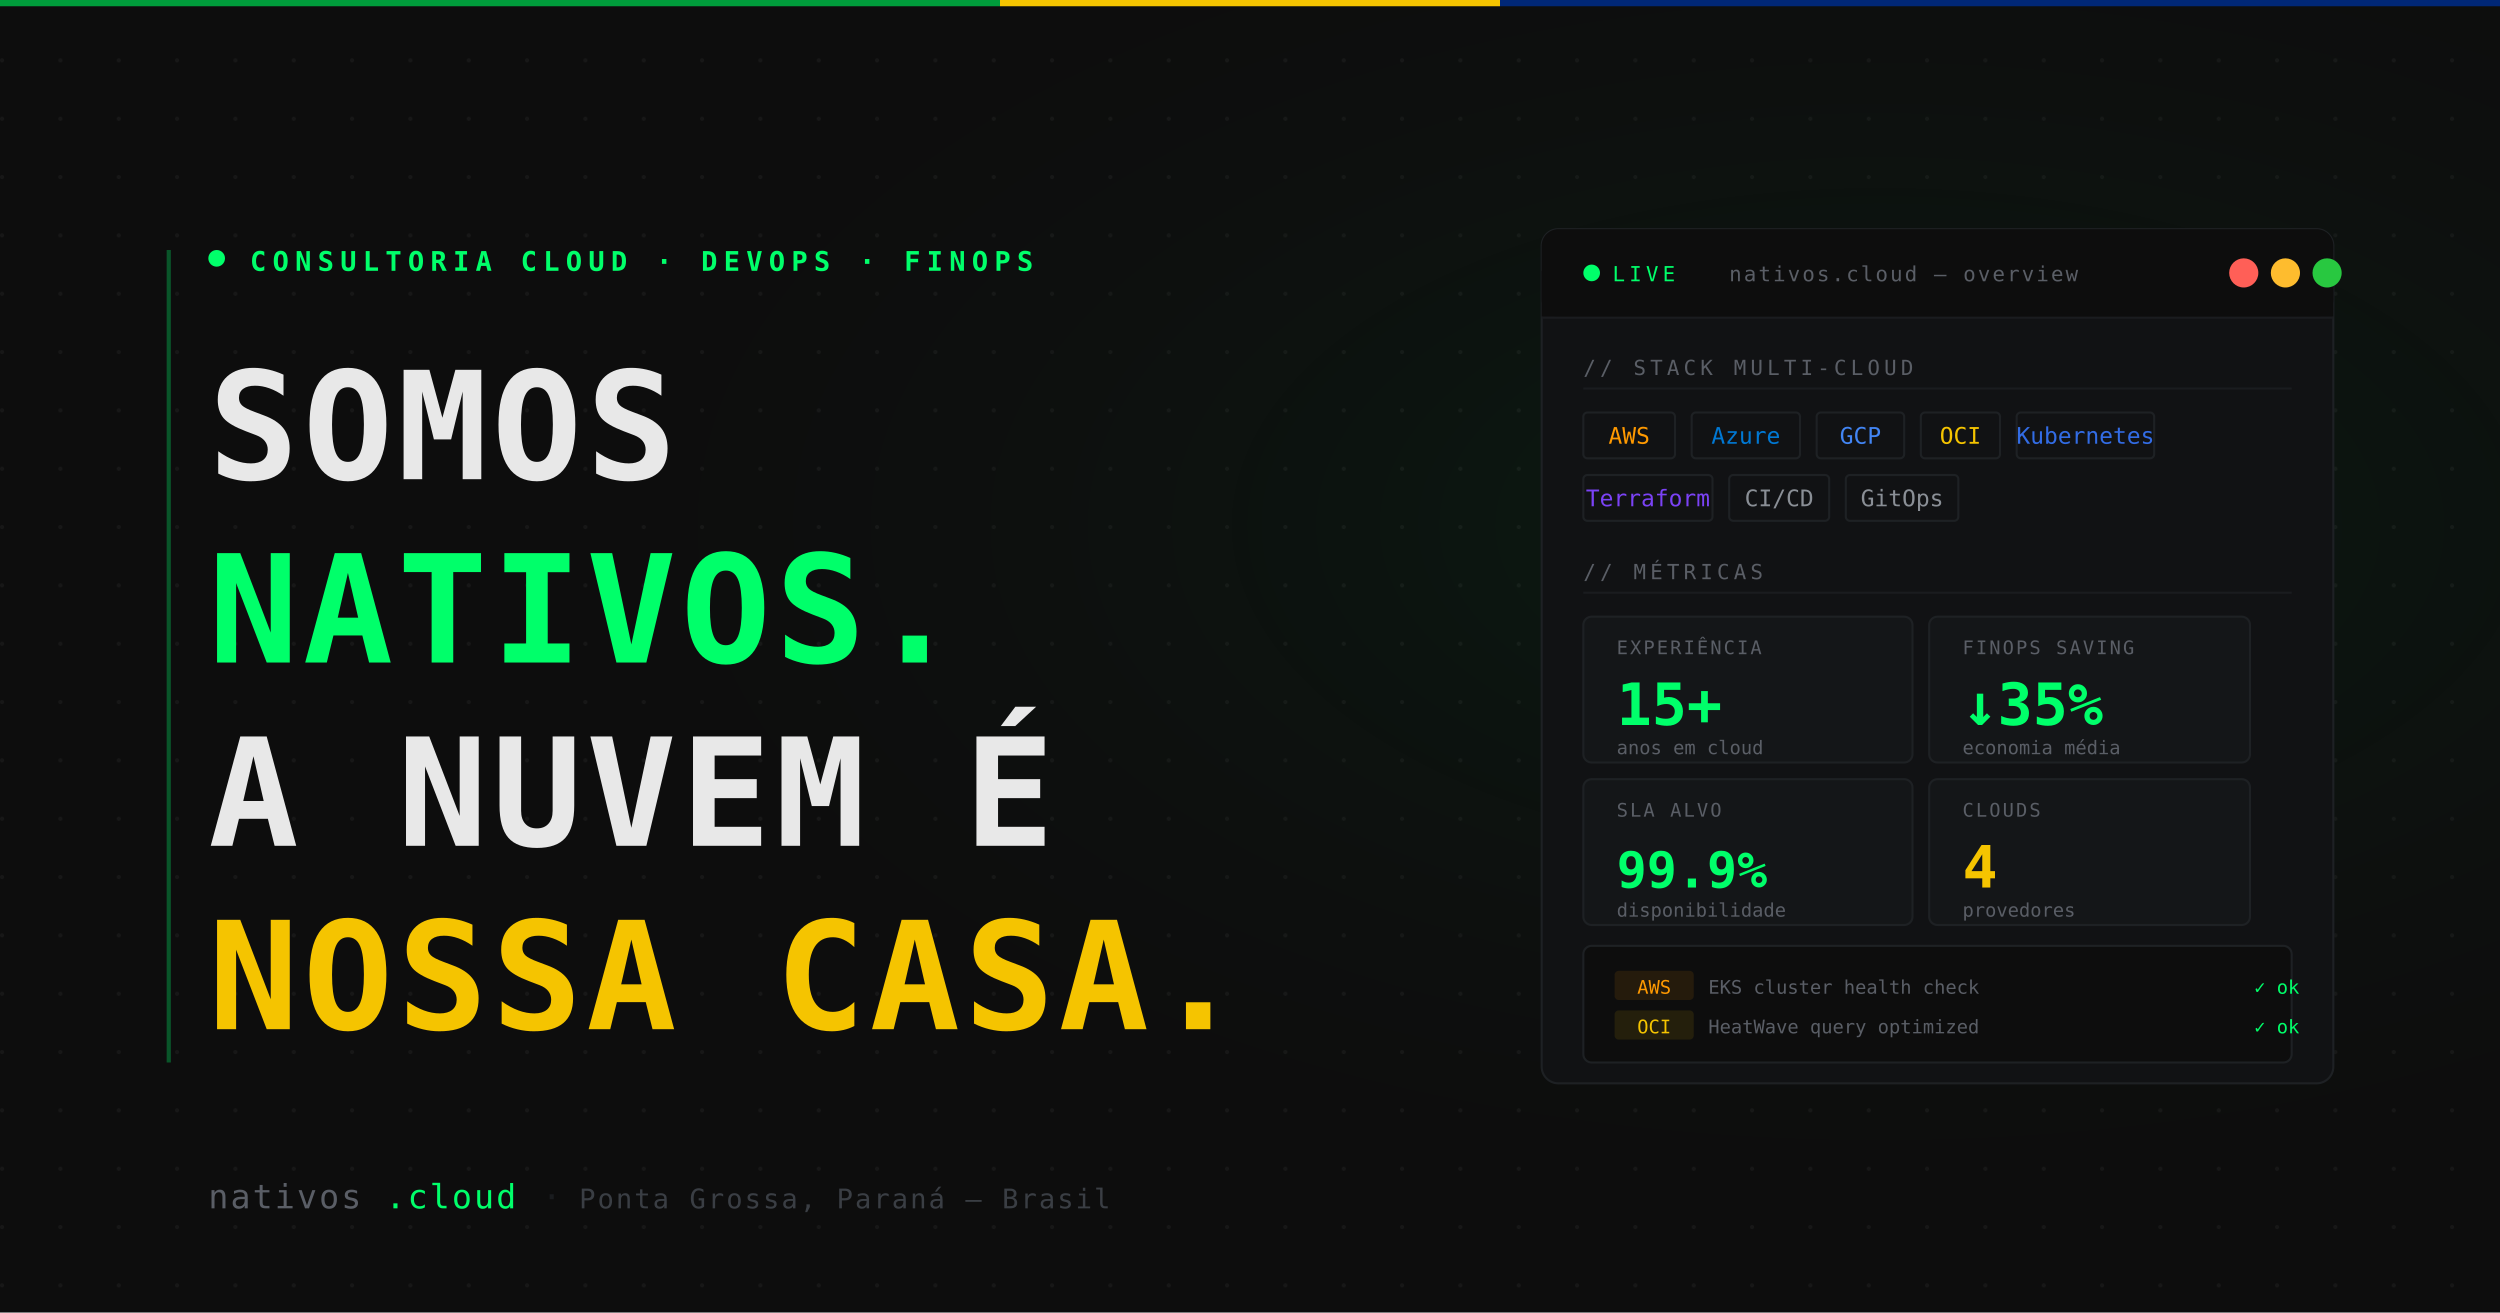
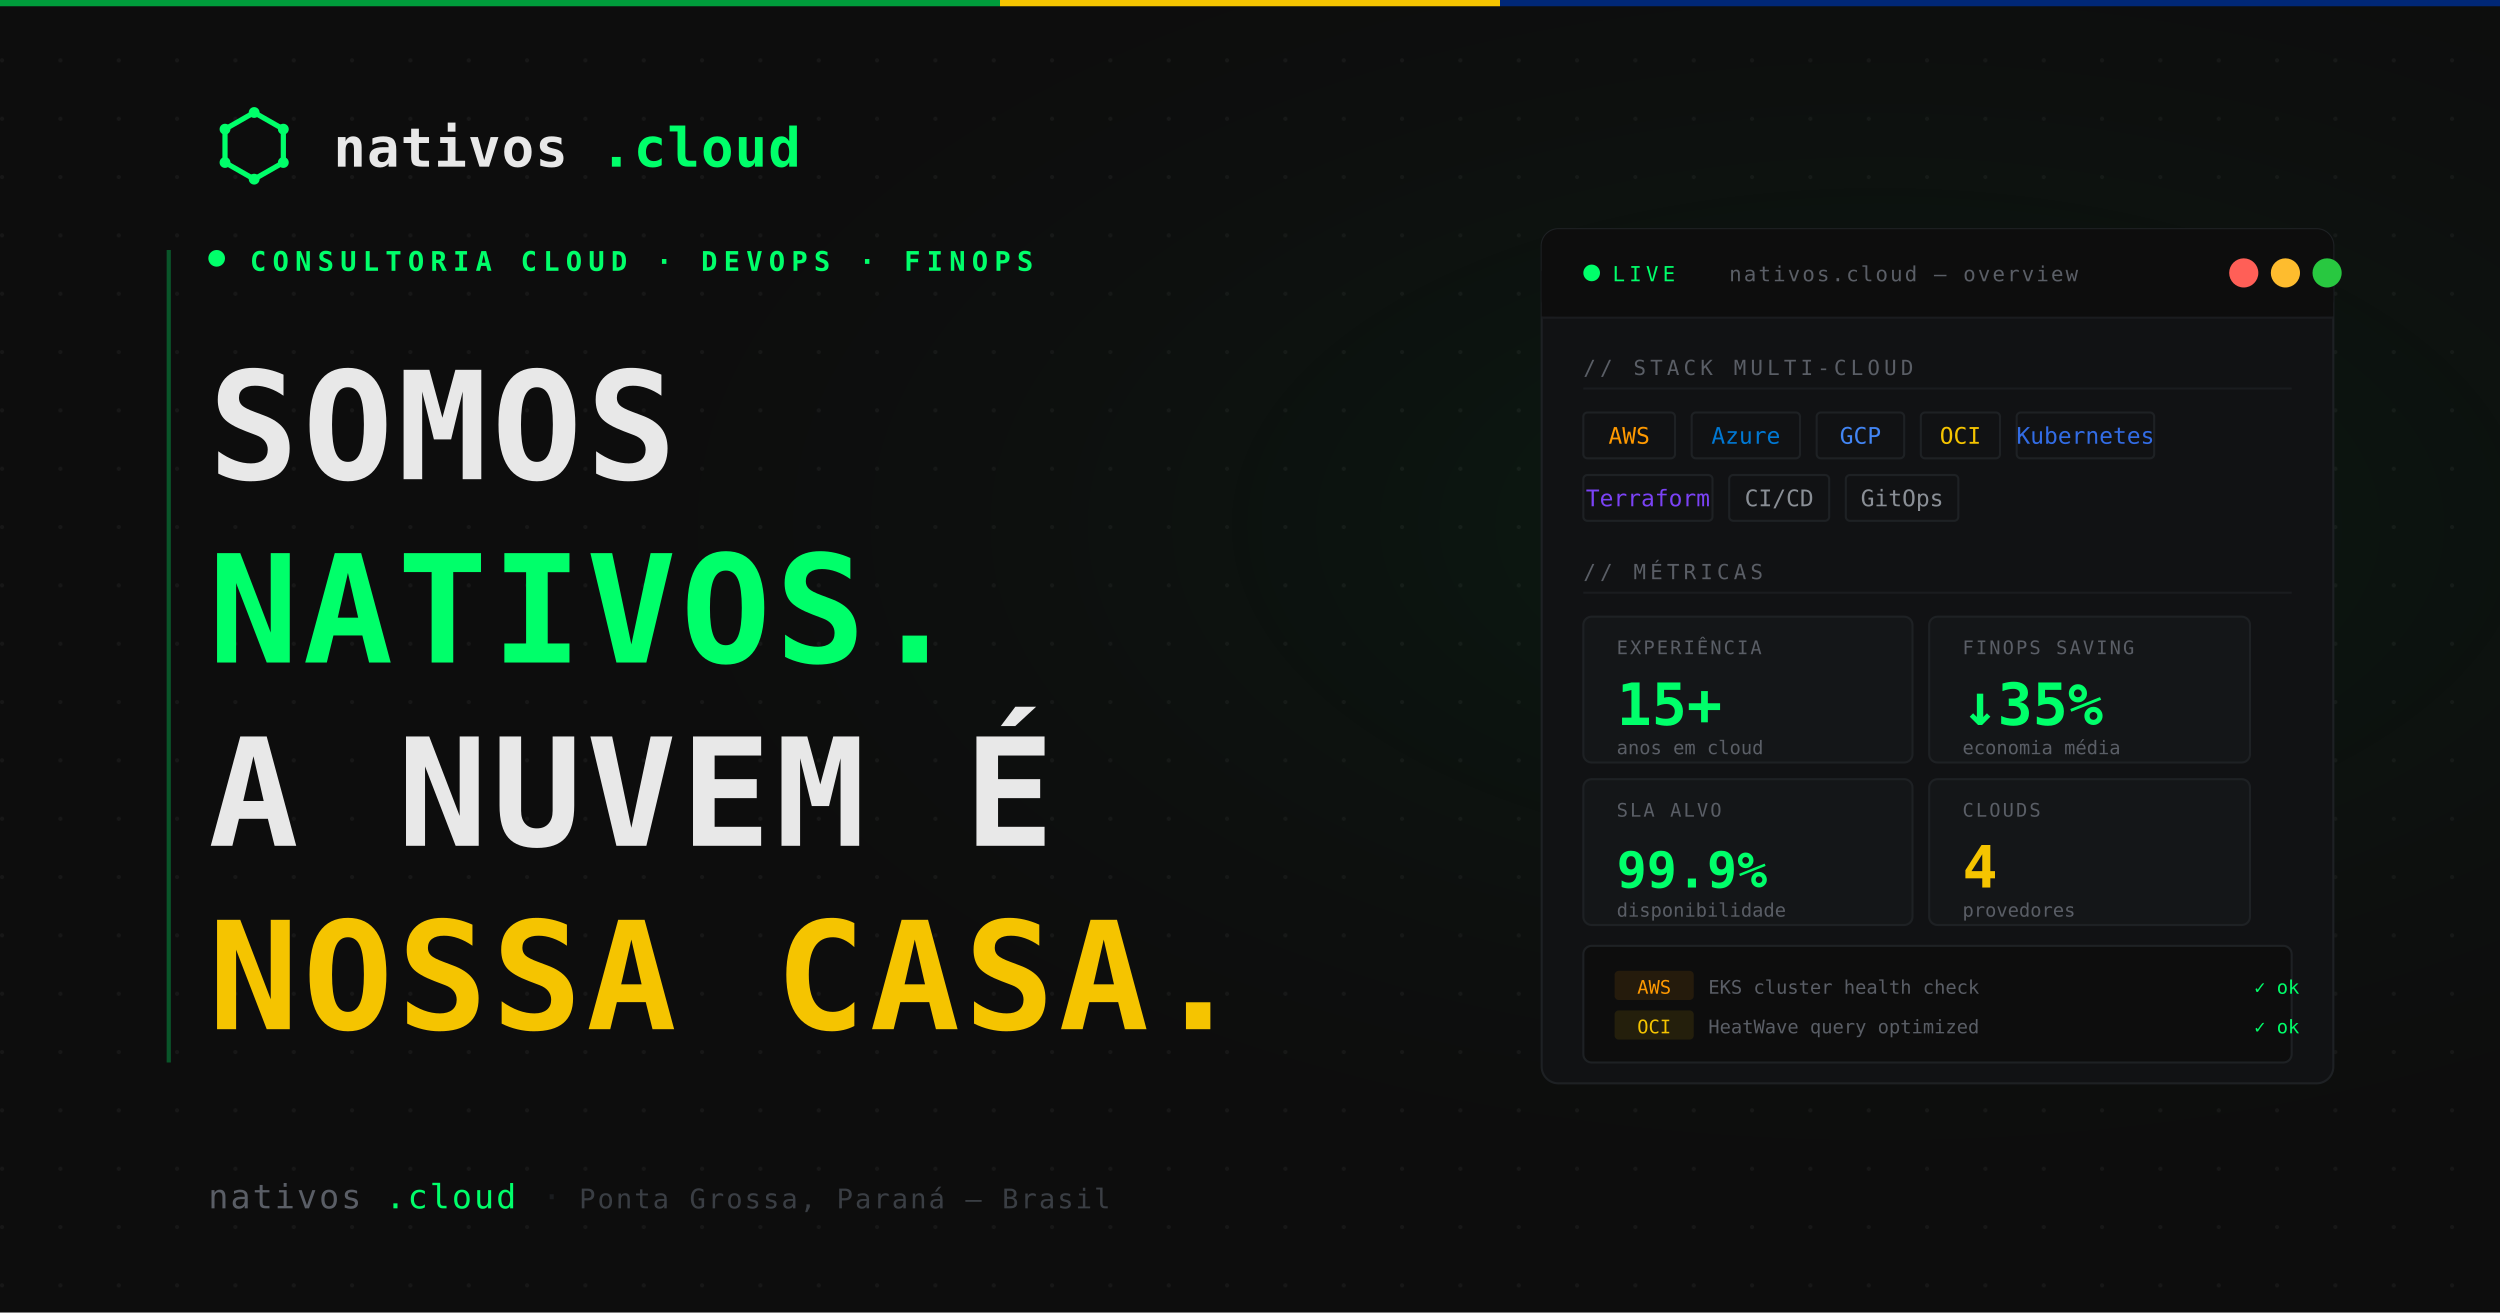
<svg xmlns="http://www.w3.org/2000/svg" width="1200" height="630" viewBox="0 0 1200 630">
  <defs>
    <radialGradient id="glow" cx="75%" cy="40%" r="55%">
      <stop offset="0%" stop-color="#00FF6A" stop-opacity="0.07" />
      <stop offset="100%" stop-color="#0D0D0D" stop-opacity="0" />
    </radialGradient>
    <pattern id="dots" x="0" y="0" width="28" height="28" patternUnits="userSpaceOnUse">
      <circle cx="1" cy="1" r="1" fill="white" fill-opacity="0.045" />
    </pattern>
  </defs>
  <rect width="1200" height="630" fill="#0D0D0D" />
  <rect width="1200" height="630" fill="url(#dots)" />
  <rect width="1200" height="630" fill="url(#glow)" />
  <rect x="0" y="0" width="480" height="3" fill="#009C3B" />
  <rect x="480" y="0" width="240" height="3" fill="#F5C400" />
  <rect x="720" y="0" width="480" height="3" fill="#002776" />
  <rect x="80" y="120" width="2" height="390" fill="#00FF6A" opacity="0.3" />
+   <g fill="none" stroke="#00FF6A" stroke-width="2.5" stroke-linecap="round" stroke-linejoin="round">
+     <path d="M122 54L136 62L136 78L122 86L108 78L108 62Z" />
+   </g>
+   <g fill="#00FF6A">
+     <circle cx="122" cy="54" r="2.6" />
+     <circle cx="136" cy="62" r="2.6" />
+     <circle cx="136" cy="78" r="2.6" />
+     <circle cx="122" cy="86" r="2.6" />
+     <circle cx="108" cy="78" r="2.6" />
+     <circle cx="108" cy="62" r="2.6" />
+   </g>
+   <text x="160" y="80" font-family="monospace" font-size="26" font-weight="700" fill="#E8E8E8" letter-spacing="0.5">nativos</text>
+   <text x="288" y="80" font-family="monospace" font-size="26" font-weight="700" fill="#00FF6A" letter-spacing="0.5">.cloud</text>
  <rect x="100" y="120" width="8" height="8" rx="4" fill="#00FF6A" />
  <text x="120" y="130" font-family="monospace" font-size="13" fill="#00FF6A" letter-spacing="3" font-weight="600">CONSULTORIA CLOUD · DEVOPS · FINOPS</text>
  <text x="100" y="230" font-family="monospace" font-size="72" font-weight="700" fill="#E8E8E8" letter-spacing="2">SOMOS</text>
  <text x="100" y="318" font-family="monospace" font-size="72" font-weight="700" fill="#00FF6A" letter-spacing="2">NATIVOS.</text>
  <text x="100" y="406" font-family="monospace" font-size="72" font-weight="700" fill="#E8E8E8" letter-spacing="2">A NUVEM É</text>
  <text x="100" y="494" font-family="monospace" font-size="72" font-weight="700" fill="#F5C400" letter-spacing="2">NOSSA CASA.</text>
  <rect x="740" y="110" width="380" height="410" rx="8" fill="#111214" stroke="#1E2124" stroke-width="1" />
  <rect x="740" y="110" width="380" height="42" rx="8" fill="#0D0D0D" />
  <rect x="740" y="130" width="380" height="22" fill="#0D0D0D" />
  <circle cx="1077" cy="131" r="7" fill="#FF5F57" />
  <circle cx="1097" cy="131" r="7" fill="#FEBC2E" />
  <circle cx="1117" cy="131" r="7" fill="#28C840" />
  <circle cx="764" cy="131" r="4" fill="#00FF6A" />
  <text x="774" y="135" font-family="monospace" font-size="10" fill="#00FF6A" letter-spacing="2">LIVE</text>
  <text x="830" y="135" font-family="monospace" font-size="10" fill="#5A5E66" letter-spacing="1">nativos.cloud — overview</text>
  <rect x="740" y="152" width="380" height="1" fill="#1A1C1F" />
  <text x="760" y="180" font-family="monospace" font-size="10" fill="#5A5E66" letter-spacing="2">// STACK MULTI-CLOUD</text>
  <rect x="760" y="186" width="340" height="1" fill="#1A1C1F" />
  <rect x="760" y="198" width="44" height="22" rx="2" fill="#111214" stroke="#1E2124" stroke-width="1" />
  <text x="782" y="213" font-family="monospace" font-size="11" fill="#FF9900" text-anchor="middle">AWS</text>
  <rect x="812" y="198" width="52" height="22" rx="2" fill="#111214" stroke="#1E2124" stroke-width="1" />
  <text x="838" y="213" font-family="monospace" font-size="11" fill="#0078D4" text-anchor="middle">Azure</text>
  <rect x="872" y="198" width="42" height="22" rx="2" fill="#111214" stroke="#1E2124" stroke-width="1" />
  <text x="893" y="213" font-family="monospace" font-size="11" fill="#4285F4" text-anchor="middle">GCP</text>
  <rect x="922" y="198" width="38" height="22" rx="2" fill="#111214" stroke="#1E2124" stroke-width="1" />
  <text x="941" y="213" font-family="monospace" font-size="11" fill="#F5C400" text-anchor="middle">OCI</text>
  <rect x="968" y="198" width="66" height="22" rx="2" fill="#111214" stroke="#1E2124" stroke-width="1" />
  <text x="1001" y="213" font-family="monospace" font-size="11" fill="#326CE5" text-anchor="middle">Kubernetes</text>
  <rect x="760" y="228" width="62" height="22" rx="2" fill="#111214" stroke="#1E2124" stroke-width="1" />
  <text x="791" y="243" font-family="monospace" font-size="11" fill="#7B42F6" text-anchor="middle">Terraform</text>
  <rect x="830" y="228" width="48" height="22" rx="2" fill="#111214" stroke="#1E2124" stroke-width="1" />
  <text x="854" y="243" font-family="monospace" font-size="11" fill="#8A8F96" text-anchor="middle">CI/CD</text>
  <rect x="886" y="228" width="54" height="22" rx="2" fill="#111214" stroke="#1E2124" stroke-width="1" />
  <text x="913" y="243" font-family="monospace" font-size="11" fill="#8A8F96" text-anchor="middle">GitOps</text>
  <text x="760" y="278" font-family="monospace" font-size="10" fill="#5A5E66" letter-spacing="2">// MÉTRICAS</text>
  <rect x="760" y="284" width="340" height="1" fill="#1A1C1F" />
  <rect x="760" y="296" width="158" height="70" rx="4" fill="#141618" stroke="#1E2124" stroke-width="1" />
  <text x="776" y="314" font-family="monospace" font-size="9" fill="#5A5E66" letter-spacing="1">EXPERIÊNCIA</text>
  <text x="776" y="348" font-family="monospace" font-size="28" font-weight="700" fill="#00FF6A">15+</text>
  <text x="776" y="362" font-family="monospace" font-size="9" fill="#5A5E66">anos em cloud</text>
  <rect x="926" y="296" width="154" height="70" rx="4" fill="#141618" stroke="#1E2124" stroke-width="1" />
  <text x="942" y="314" font-family="monospace" font-size="9" fill="#5A5E66" letter-spacing="1">FINOPS SAVING</text>
  <text x="942" y="348" font-family="monospace" font-size="28" font-weight="700" fill="#00FF6A">↓35%</text>
  <text x="942" y="362" font-family="monospace" font-size="9" fill="#5A5E66">economia média</text>
  <rect x="760" y="374" width="158" height="70" rx="4" fill="#141618" stroke="#1E2124" stroke-width="1" />
  <text x="776" y="392" font-family="monospace" font-size="9" fill="#5A5E66" letter-spacing="1">SLA ALVO</text>
  <text x="776" y="426" font-family="monospace" font-size="24" font-weight="700" fill="#00FF6A">99.9%</text>
  <text x="776" y="440" font-family="monospace" font-size="9" fill="#5A5E66">disponibilidade</text>
  <rect x="926" y="374" width="154" height="70" rx="4" fill="#141618" stroke="#1E2124" stroke-width="1" />
  <text x="942" y="392" font-family="monospace" font-size="9" fill="#5A5E66" letter-spacing="1">CLOUDS</text>
  <text x="942" y="426" font-family="monospace" font-size="28" font-weight="700" fill="#F5C400">4</text>
  <text x="942" y="440" font-family="monospace" font-size="9" fill="#5A5E66">provedores</text>
  <rect x="760" y="454" width="340" height="56" rx="4" fill="#0D0D0D" stroke="#1E2124" stroke-width="1" />
  <rect x="775" y="466" width="38" height="14" rx="2" fill="rgba(255,153,0,0.1)" />
  <text x="794" y="477" font-family="monospace" font-size="9" fill="#FF9900" text-anchor="middle">AWS</text>
  <text x="820" y="477" font-family="monospace" font-size="9" fill="#5A5E66">EKS cluster health check</text>
  <text x="1082" y="477" font-family="monospace" font-size="9" fill="#00FF6A">✓ ok</text>
  <rect x="775" y="485" width="38" height="14" rx="2" fill="rgba(245,196,0,0.1)" />
  <text x="794" y="496" font-family="monospace" font-size="9" fill="#F5C400" text-anchor="middle">OCI</text>
  <text x="820" y="496" font-family="monospace" font-size="9" fill="#5A5E66">HeatWave query optimized</text>
  <text x="1082" y="496" font-family="monospace" font-size="9" fill="#00FF6A">✓ ok</text>
  <text x="100" y="580" font-family="monospace" font-size="16" fill="#5A5E66" letter-spacing="1">nativos</text>
  <text x="185" y="580" font-family="monospace" font-size="16" fill="#00FF6A" letter-spacing="1">.cloud</text>
  <text x="260" y="580" font-family="monospace" font-size="16" fill="#1A1C1F">·</text>
  <text x="278" y="580" font-family="monospace" font-size="13" fill="#3A3E44" letter-spacing="1">Ponta Grossa, Paraná — Brasil</text>
</svg>
